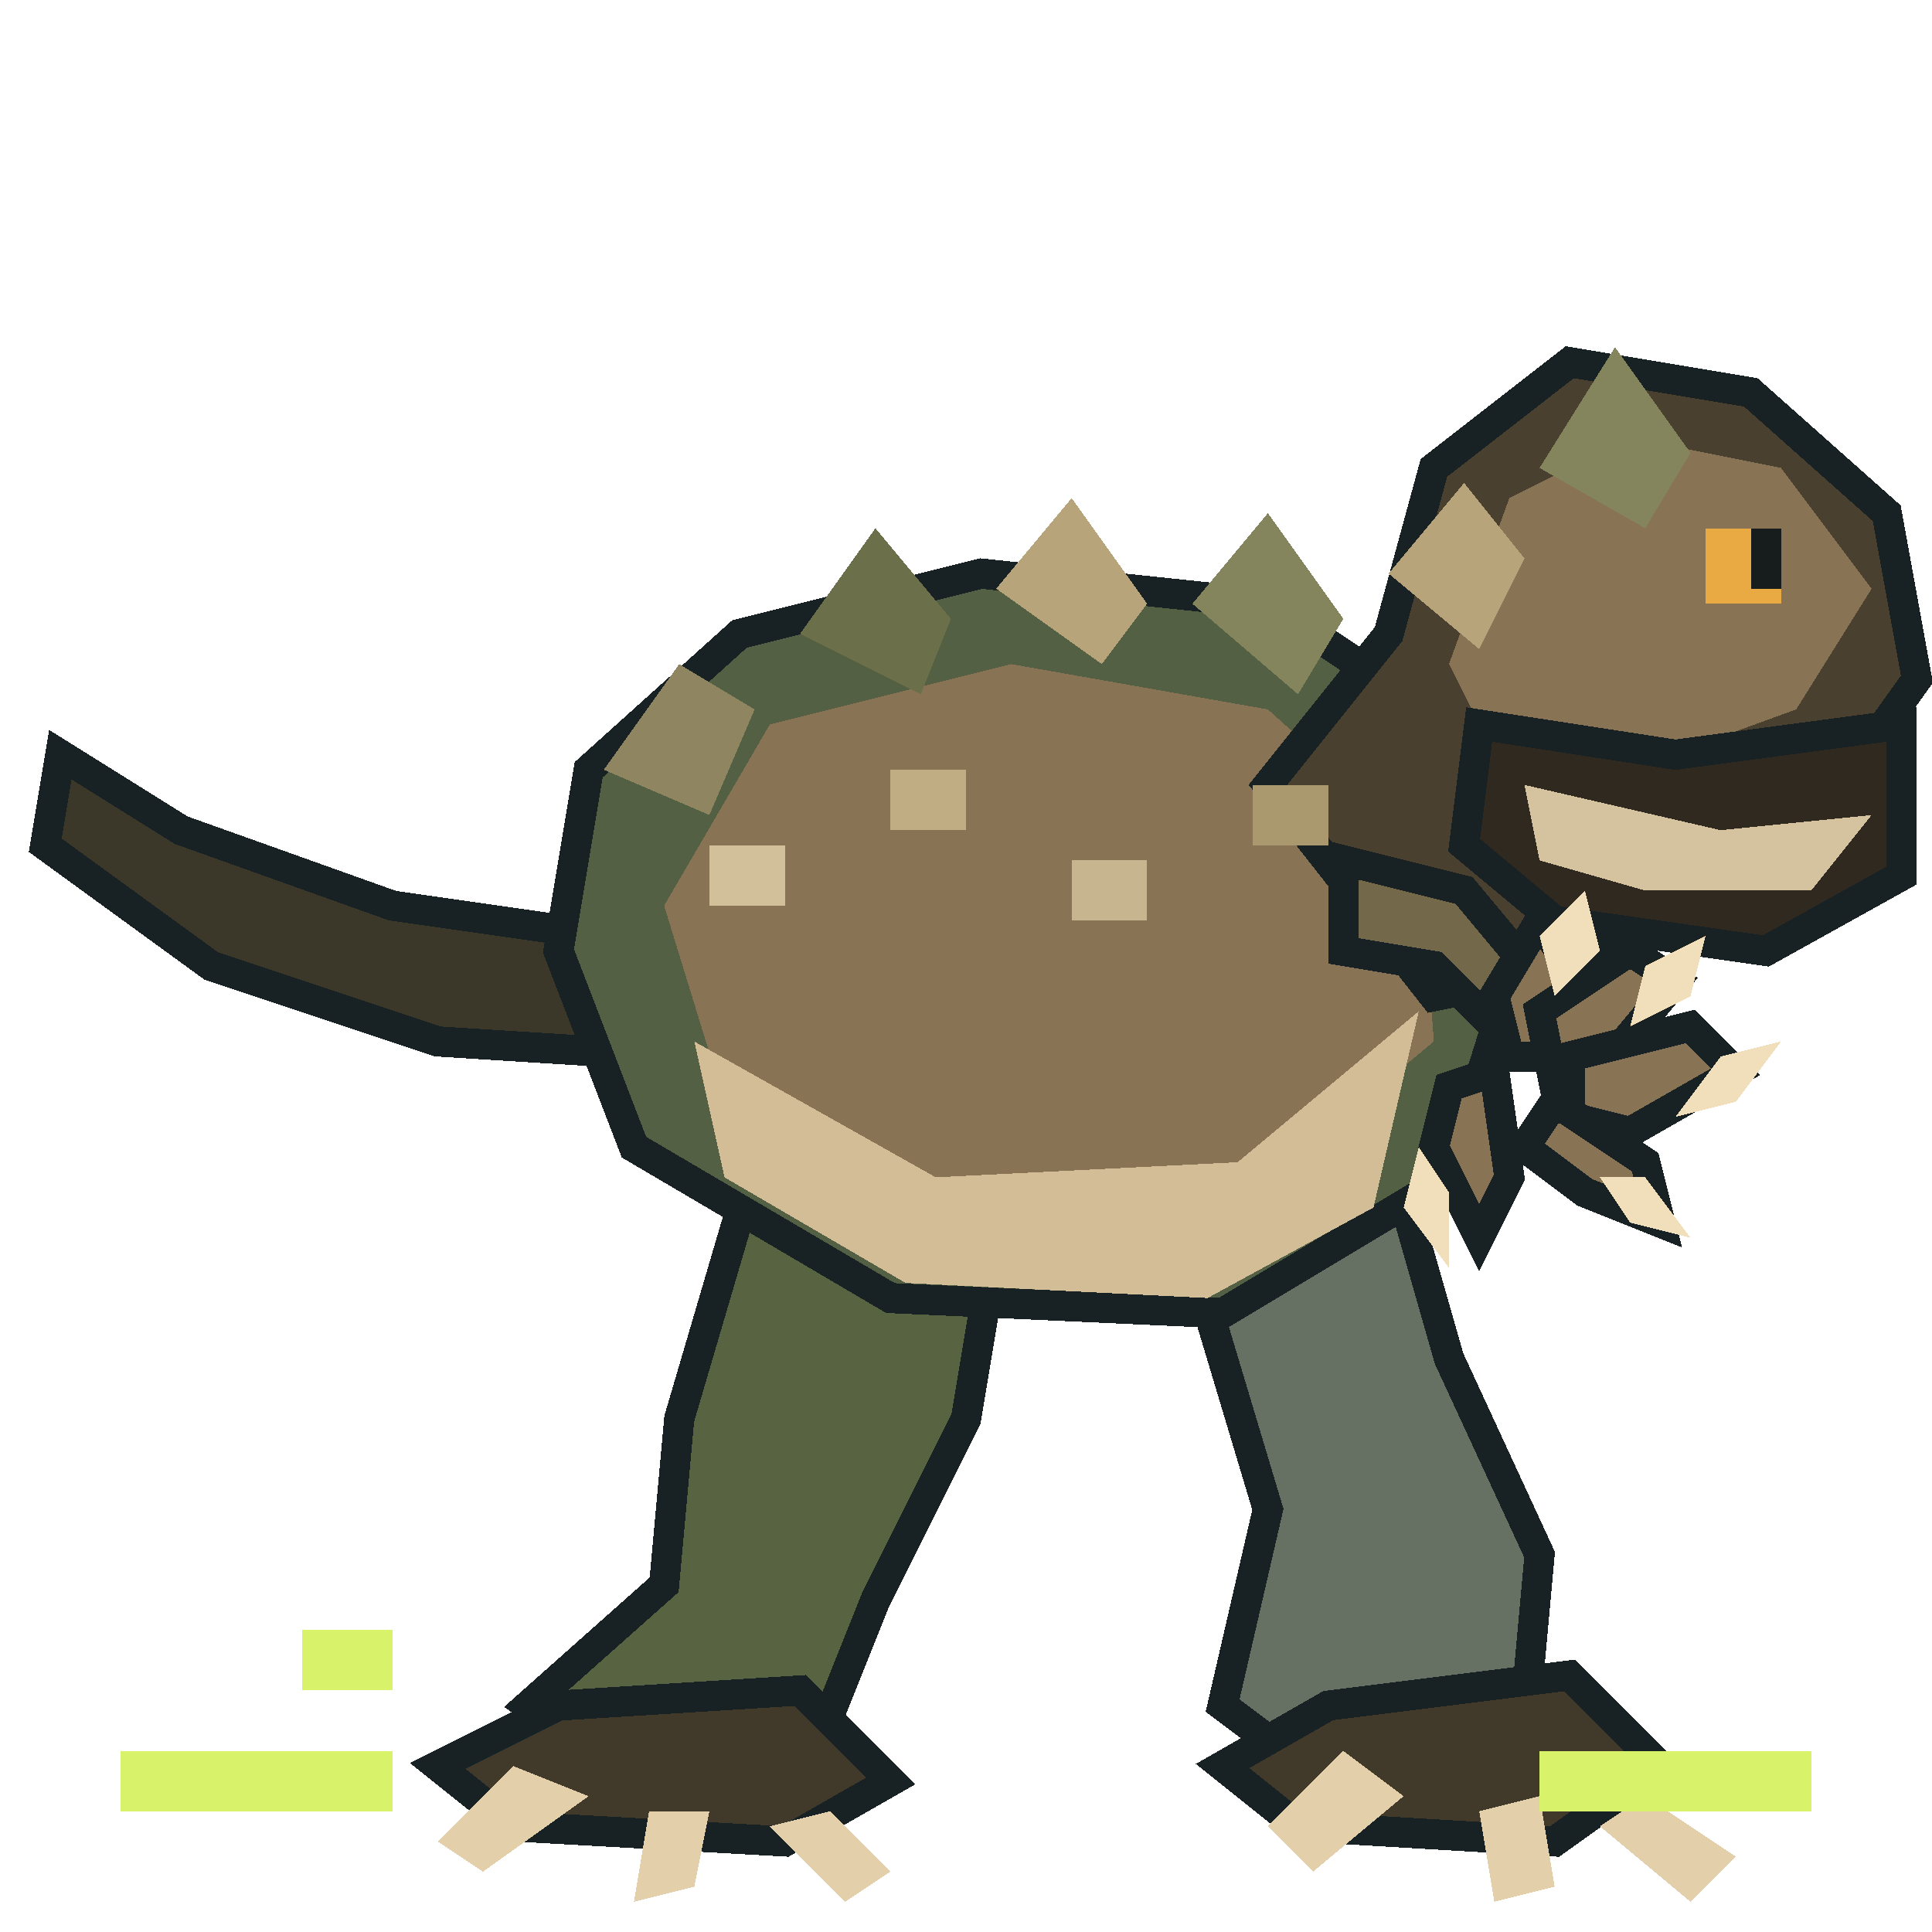
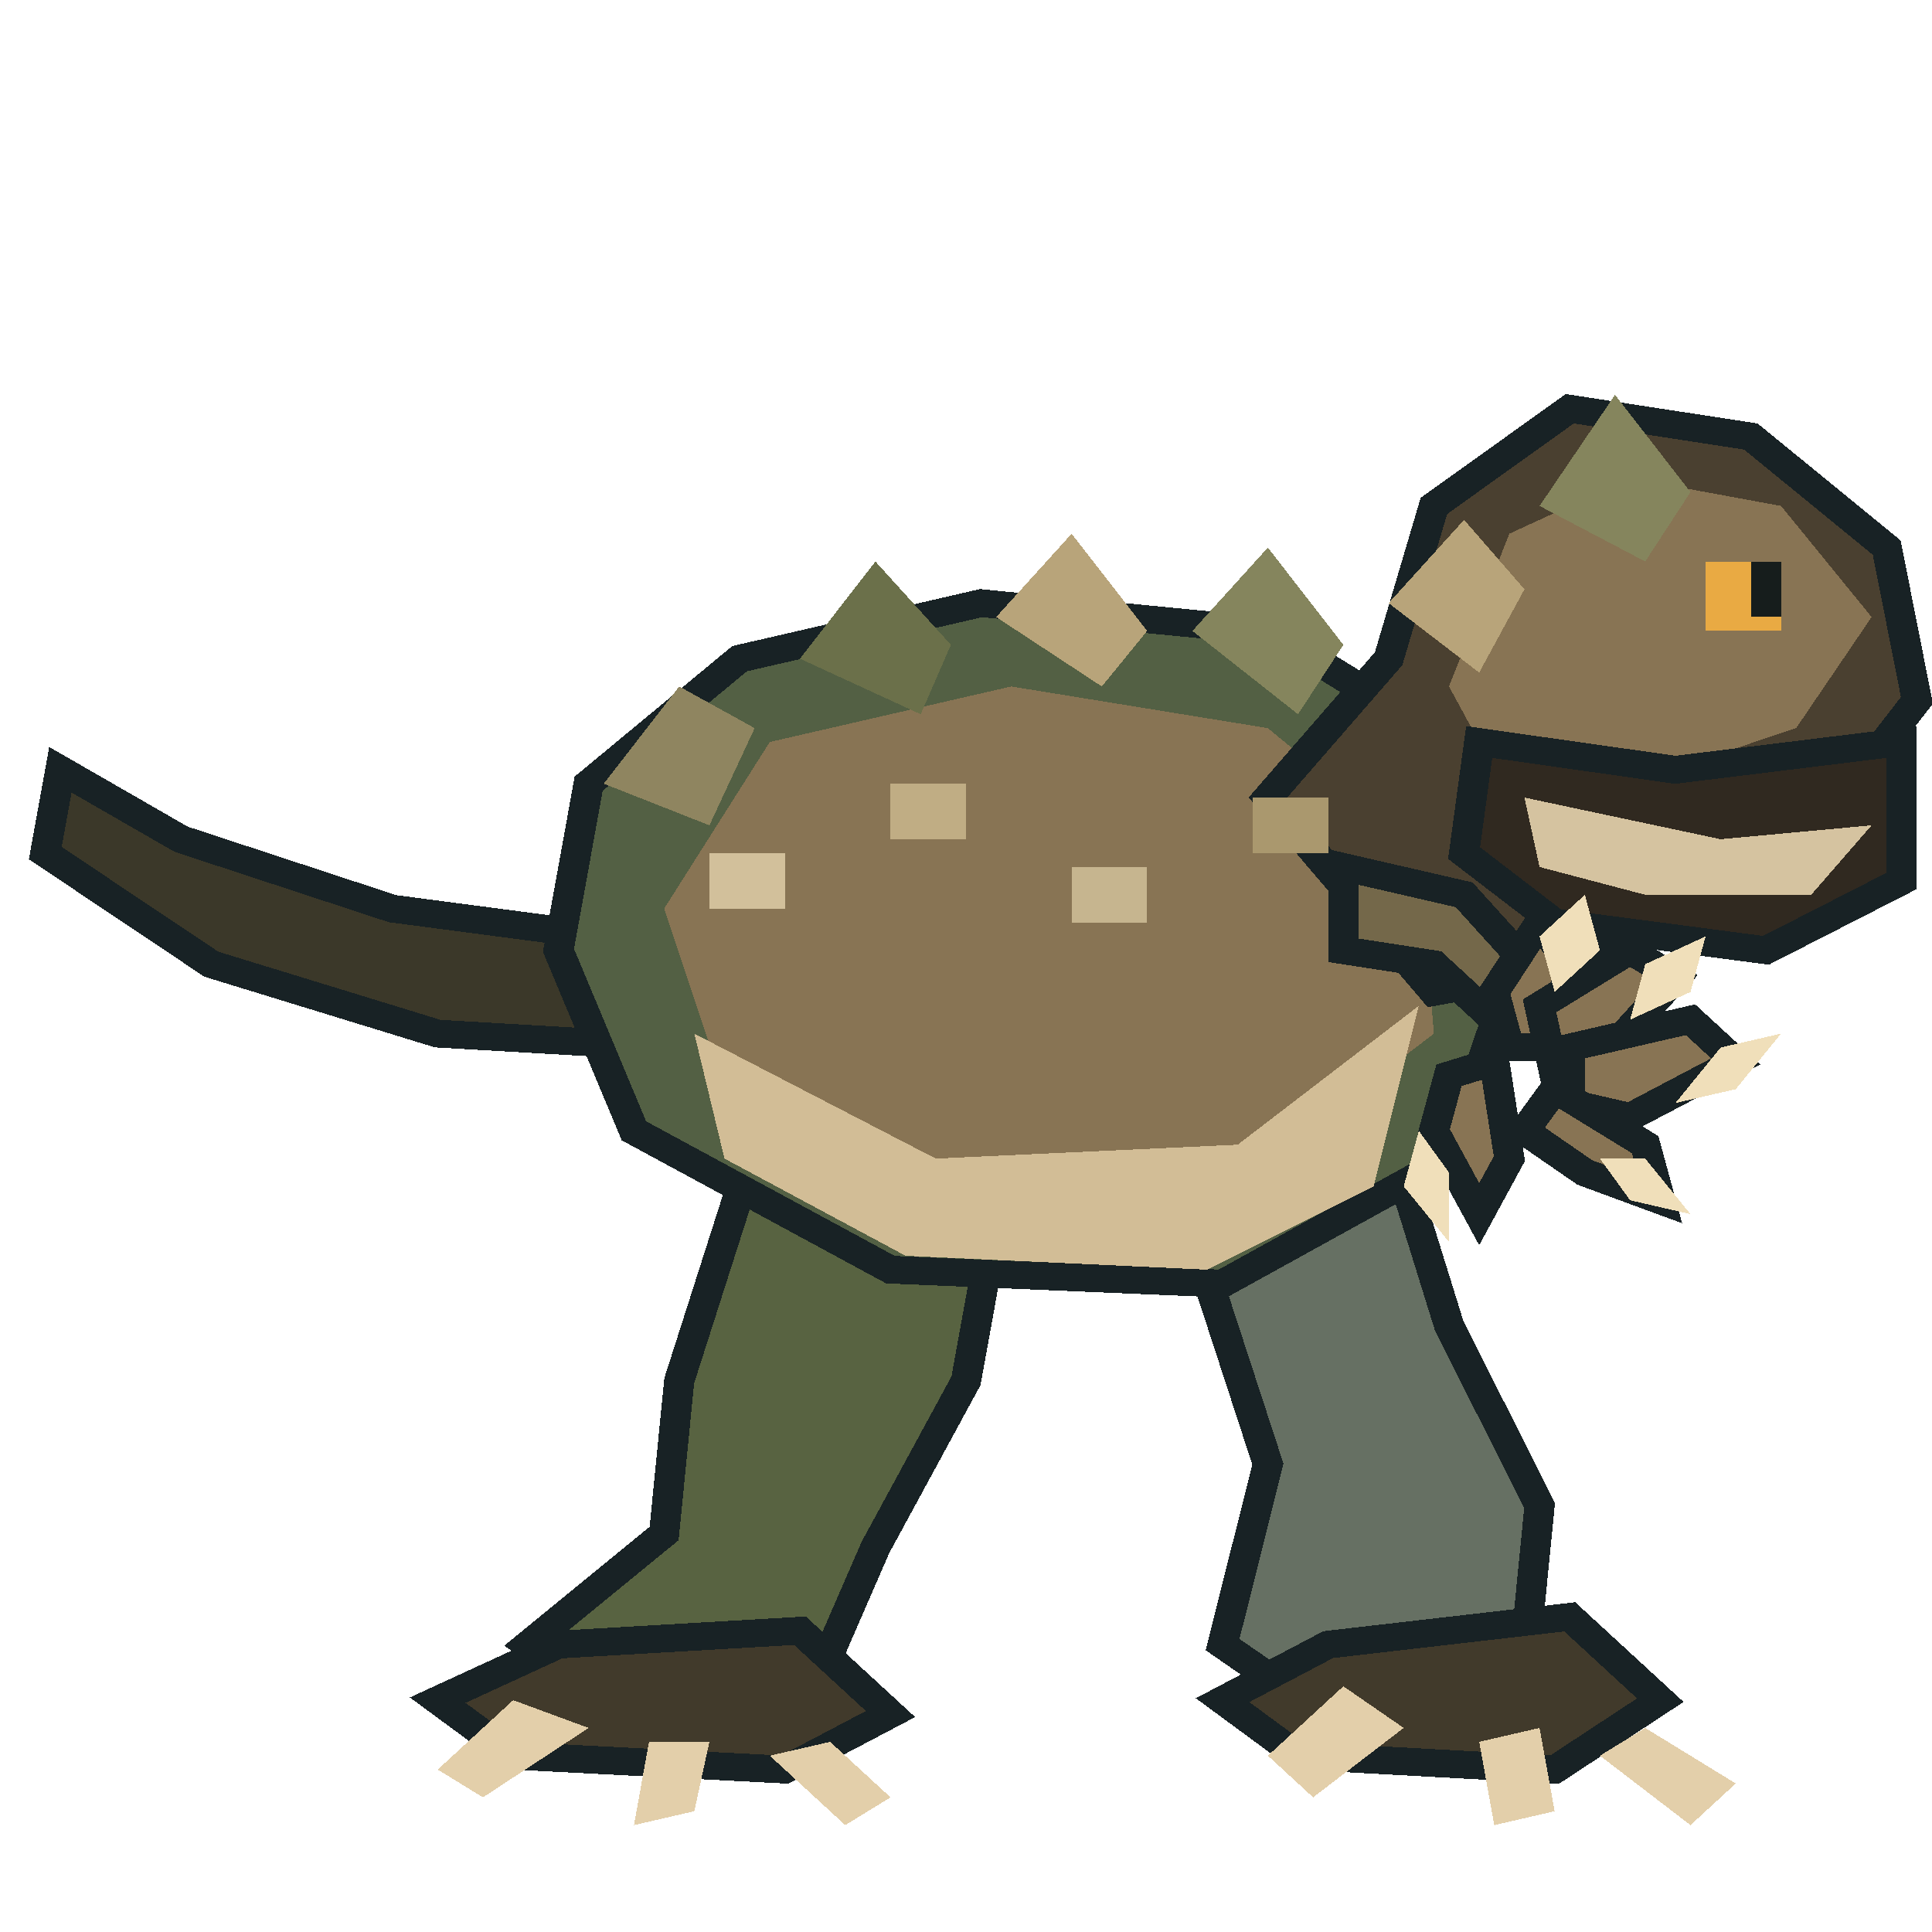
<svg xmlns="http://www.w3.org/2000/svg" viewBox="0 0 128 128" shape-rendering="crispEdges" role="img" aria-label="Vasti" data-character="Vasti" data-species="Vastatosaurus rex" data-origin="King Kong 2005" data-pose="land" data-anatomy="armored tyrannosaur skull five-fingered forelimbs" data-hand-digits="5" data-colors="olive-green brown beige">
-   <g>
-     <g stroke="#182225" stroke-width="2" stroke-linejoin="miter">
-       <polygon points="50,77 66,82 64,94 58,106 54,116 42,118 35,113 44,105 45,94" fill="#586341" />
-       <polygon points="78,80 92,76 96,90 102,103 101,114 89,119 81,113 84,100" fill="#667063" />
-       <polygon points="37,113 53,112 59,118 52,122 34,121 29,117" fill="#413a2b" />
-       <polygon points="88,113 104,111 110,117 103,122 86,121 81,117" fill="#413a2b" />
-       <polygon points="39,119 32,124 29,122 34,117" fill="#e3cfaa" stroke="none" />
-       <polygon points="47,120 46,125 42,126 43,120" fill="#e3cfaa" stroke="none" />
-       <polygon points="55,120 59,124 56,126 51,121" fill="#e3cfaa" stroke="none" />
-       <polygon points="93,119 87,124 84,121 89,116" fill="#e3cfaa" stroke="none" />
-       <polygon points="102,119 103,125 99,126 98,120" fill="#e3cfaa" stroke="none" />
-       <polygon points="109,119 115,123 112,126 106,121" fill="#e3cfaa" stroke="none" />
-     </g>
-     <g stroke="#182225" stroke-width="2" stroke-linejoin="miter">
-       <polygon points="53,58 40,62 26,60 12,55 4,50 3,56 14,64 29,69 45,70 58,67" fill="#3b3829" />
-       <polygon points="37,63 39,51 49,42 65,38 84,40 96,48 101,62 96,78 81,87 59,86 42,76" fill="#536044" />
-       <polygon points="44,60 51,48 67,44 84,47 94,56 95,69 83,79 62,80 48,73" fill="#887454" stroke="none" />
-       <polygon points="46,69 62,78 82,77 94,67 91,80 80,86 60,85 48,78" fill="#d2bd96" stroke="none" />
-       <polygon points="84,52 92,42 95,31 104,24 116,26 125,34 127,45 122,52 112,56 105,64 95,66" fill="#4a4030" />
-       <polygon points="96,44 100,33 108,29 118,31 124,39 119,47 108,51 100,52" fill="#887454" stroke="none" />
-       <polygon points="98,48 111,50 126,48 126,58 117,63 103,61 97,56" fill="#302920" />
-       <polygon points="101,52 114,55 124,54 120,59 109,59 102,57" fill="#d5c3a0" stroke="none" />
-       <polygon points="40,51 45,44 50,47 47,54" fill="#8f8560" stroke="none" />
-       <polygon points="53,42 58,35 63,41 61,46" fill="#6b704a" stroke="none" />
-       <polygon points="66,39 71,33 76,40 73,44" fill="#b8a47a" stroke="none" />
-       <polygon points="79,40 84,34 89,41 86,46" fill="#85855d" stroke="none" />
-       <polygon points="92,38 97,32 101,37 98,43" fill="#b8a47a" stroke="none" />
-       <polygon points="102,31 107,23 112,30 109,35" fill="#85855d" stroke="none" />
-       <rect x="47" y="56" width="5" height="4" fill="#d2c09b" stroke="none" />
-       <rect x="59" y="51" width="5" height="4" fill="#c0ad84" stroke="none" />
-       <rect x="71" y="57" width="5" height="4" fill="#c6b58f" stroke="none" />
-       <rect x="83" y="52" width="5" height="4" fill="#aa986e" stroke="none" />
-       <polygon points="89,57 97,59 102,65 99,68 95,64 89,63" fill="#74684a" />
-       <polygon points="99,66 102,61 104,64 103,70 100,70" fill="#887454" />
-       <polygon points="102,67 108,63 111,65 106,71 103,72" fill="#887454" />
-       <polygon points="104,70 112,68 115,71 108,75 104,74" fill="#887454" />
-       <polygon points="103,73 109,77 110,81 105,79 101,76" fill="#887454" />
-       <polygon points="99,71 100,78 98,82 95,76 96,72" fill="#887454" />
-       <polygon points="102,62 105,59 106,63 103,66" fill="#f0dfba" stroke="none" />
-       <polygon points="109,64 113,62 112,66 108,68" fill="#f0dfba" stroke="none" />
-       <polygon points="114,70 118,69 115,73 111,74" fill="#f0dfba" stroke="none" />
-       <polygon points="109,78 112,82 108,81 106,78" fill="#f0dfba" stroke="none" />
-       <polygon points="96,79 96,84 93,80 94,76" fill="#f0dfba" stroke="none" />
-       <rect x="113" y="35" width="5" height="5" fill="#e9aa43" stroke="none" />
-       <rect x="116" y="35" width="2" height="4" fill="#161d1c" stroke="none" />
+   <g data-pose-transform="land" transform="translate(0 5) scale(1 .92)">
+     <g>
+       <g stroke="#182225" stroke-width="2" stroke-linejoin="miter">
+         <polygon points="50,77 66,82 64,94 58,106 54,116 42,118 35,113 44,105 45,94" fill="#586341" />
+         <polygon points="78,80 92,76 96,90 102,103 101,114 89,119 81,113 84,100" fill="#667063" />
+         <polygon points="37,113 53,112 59,118 52,122 34,121 29,117" fill="#413a2b" />
+         <polygon points="88,113 104,111 110,117 103,122 86,121 81,117" fill="#413a2b" />
+         <polygon points="39,119 32,124 29,122 34,117" fill="#e3cfaa" stroke="none" />
+         <polygon points="47,120 46,125 42,126 43,120" fill="#e3cfaa" stroke="none" />
+         <polygon points="55,120 59,124 56,126 51,121" fill="#e3cfaa" stroke="none" />
+         <polygon points="93,119 87,124 84,121 89,116" fill="#e3cfaa" stroke="none" />
+         <polygon points="102,119 103,125 99,126 98,120" fill="#e3cfaa" stroke="none" />
+         <polygon points="109,119 115,123 112,126 106,121" fill="#e3cfaa" stroke="none" />
+       </g>
+       <g stroke="#182225" stroke-width="2" stroke-linejoin="miter">
+         <polygon points="53,58 40,62 26,60 12,55 4,50 3,56 14,64 29,69 45,70 58,67" fill="#3b3829" />
+         <polygon points="37,63 39,51 49,42 65,38 84,40 96,48 101,62 96,78 81,87 59,86 42,76" fill="#536044" />
+         <polygon points="44,60 51,48 67,44 84,47 94,56 95,69 83,79 62,80 48,73" fill="#887454" stroke="none" />
+         <polygon points="46,69 62,78 82,77 94,67 91,80 80,86 60,85 48,78" fill="#d2bd96" stroke="none" />
+         <polygon points="84,52 92,42 95,31 104,24 116,26 125,34 127,45 122,52 112,56 105,64 95,66" fill="#4a4030" />
+         <polygon points="96,44 100,33 108,29 118,31 124,39 119,47 108,51 100,52" fill="#887454" stroke="none" />
+         <polygon points="98,48 111,50 126,48 126,58 117,63 103,61 97,56" fill="#302920" />
+         <polygon points="101,52 114,55 124,54 120,59 109,59 102,57" fill="#d5c3a0" stroke="none" />
+         <polygon points="40,51 45,44 50,47 47,54" fill="#8f8560" stroke="none" />
+         <polygon points="53,42 58,35 63,41 61,46" fill="#6b704a" stroke="none" />
+         <polygon points="66,39 71,33 76,40 73,44" fill="#b8a47a" stroke="none" />
+         <polygon points="79,40 84,34 89,41 86,46" fill="#85855d" stroke="none" />
+         <polygon points="92,38 97,32 101,37 98,43" fill="#b8a47a" stroke="none" />
+         <polygon points="102,31 107,23 112,30 109,35" fill="#85855d" stroke="none" />
+         <rect x="47" y="56" width="5" height="4" fill="#d2c09b" stroke="none" />
+         <rect x="59" y="51" width="5" height="4" fill="#c0ad84" stroke="none" />
+         <rect x="71" y="57" width="5" height="4" fill="#c6b58f" stroke="none" />
+         <rect x="83" y="52" width="5" height="4" fill="#aa986e" stroke="none" />
+         <polygon points="89,57 97,59 102,65 99,68 95,64 89,63" fill="#74684a" />
+         <polygon points="99,66 102,61 104,64 103,70 100,70" fill="#887454" />
+         <polygon points="102,67 108,63 111,65 106,71 103,72" fill="#887454" />
+         <polygon points="104,70 112,68 115,71 108,75 104,74" fill="#887454" />
+         <polygon points="103,73 109,77 110,81 105,79 101,76" fill="#887454" />
+         <polygon points="99,71 100,78 98,82 95,76 96,72" fill="#887454" />
+         <polygon points="102,62 105,59 106,63 103,66" fill="#f0dfba" stroke="none" />
+         <polygon points="109,64 113,62 112,66 108,68" fill="#f0dfba" stroke="none" />
+         <polygon points="114,70 118,69 115,73 111,74" fill="#f0dfba" stroke="none" />
+         <polygon points="109,78 112,82 108,81 106,78" fill="#f0dfba" stroke="none" />
+         <polygon points="96,79 96,84 93,80 94,76" fill="#f0dfba" stroke="none" />
+         <rect x="113" y="35" width="5" height="5" fill="#e9aa43" stroke="none" />
+         <rect x="116" y="35" width="2" height="4" fill="#161d1c" stroke="none" />
+       </g>
    </g>
  </g>
-   <g data-motion-accent="landing" shape-rendering="crispEdges">
-     <path d="M8 116h18v4H8zM102 116h18v4h-18zM20 108h6v4h-6z" fill="#d8f36a" />
-   </g>
</svg>
